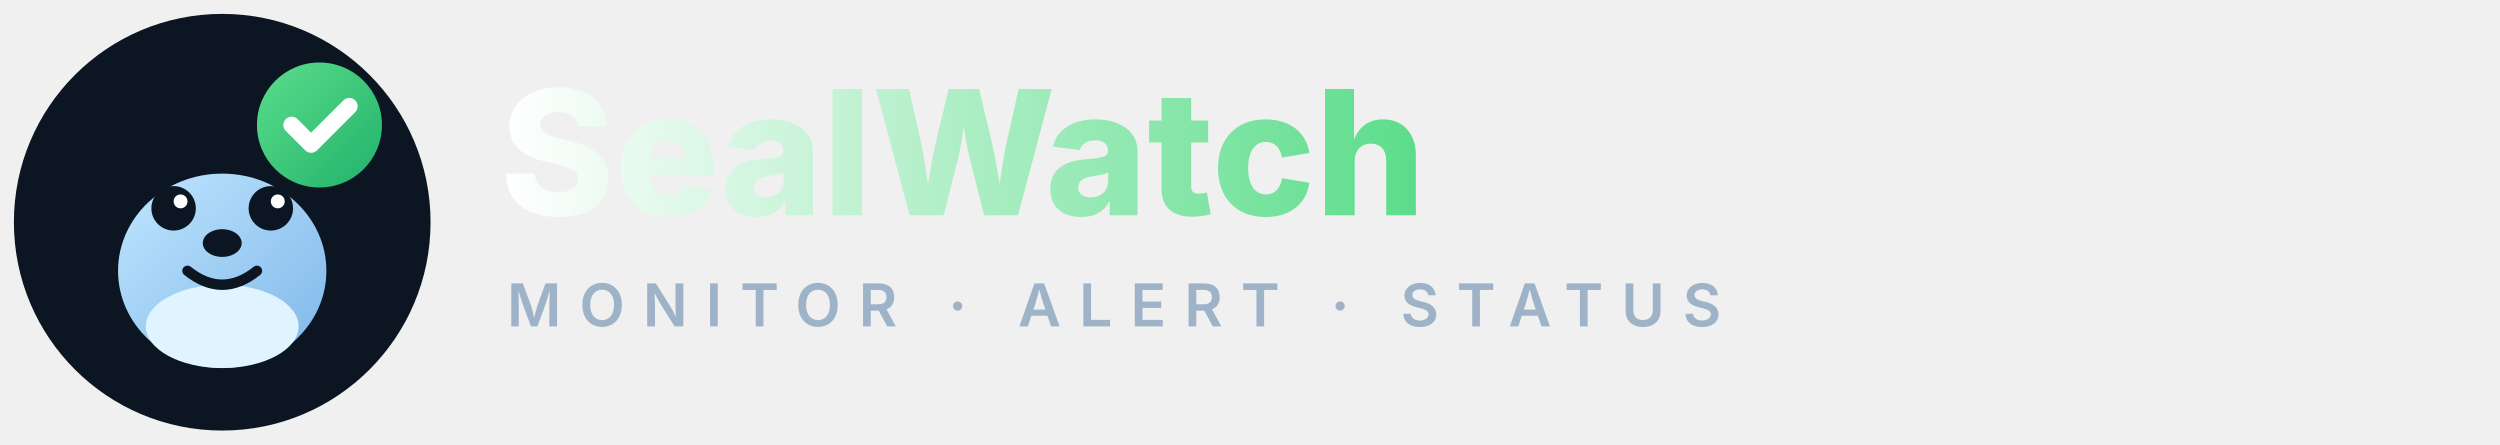
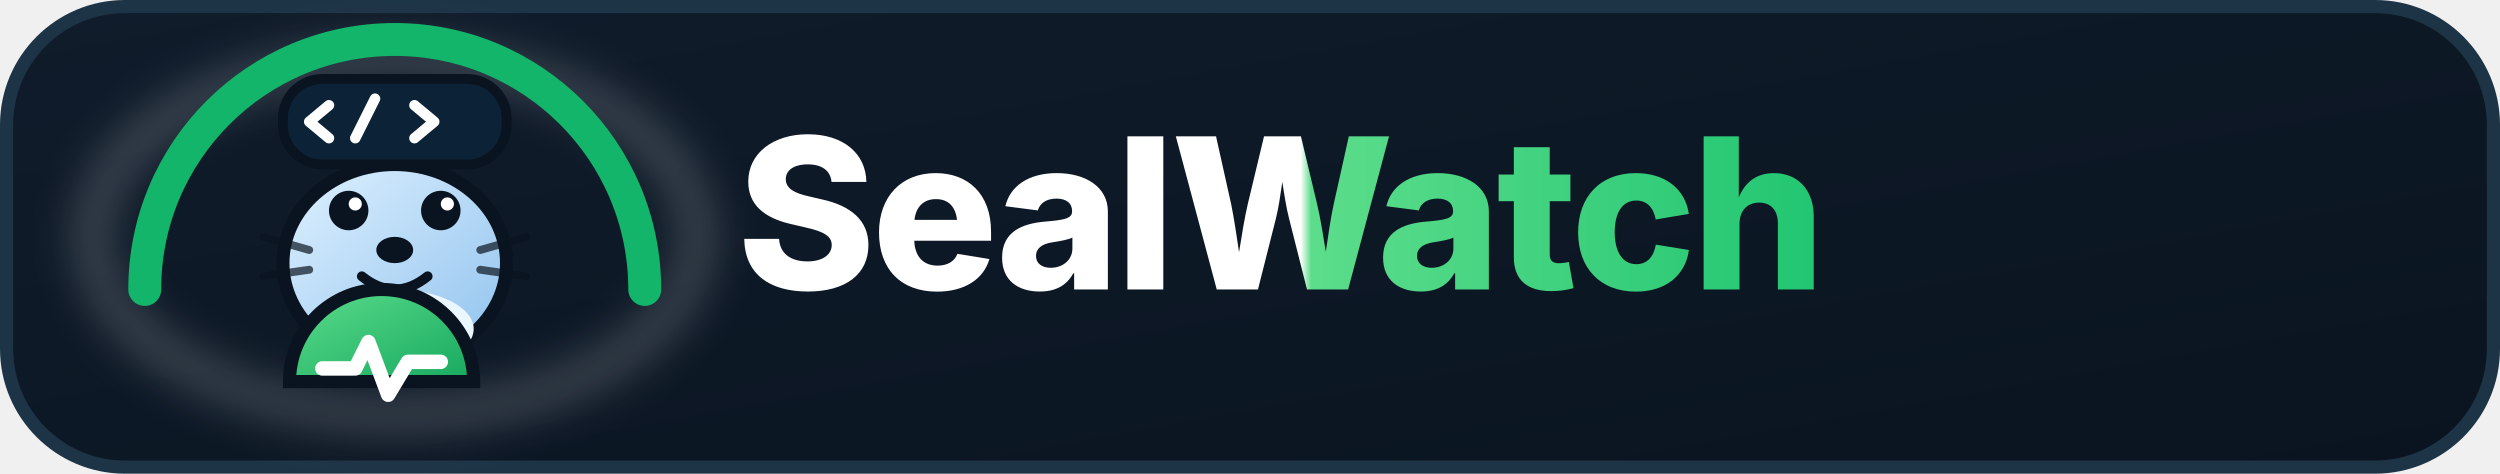
- <svg xmlns="http://www.w3.org/2000/svg" viewBox="0 0 360 64" role="img" aria-label="SealWatch">
+ <svg xmlns="http://www.w3.org/2000/svg" viewBox="0 0 380 72" role="img" aria-label="SealWatch">
  <defs>
+     <linearGradient id="bg" x1="0" y1="0" x2="1" y2="1">
+       <stop offset="0" stop-color="#101c2b" />
+       <stop offset="1" stop-color="#0a1420" />
+     </linearGradient>
    <linearGradient id="fur" x1="0" y1="0" x2="1" y2="1">
-       <stop offset="0" stop-color="#bfe6ff" />
-       <stop offset="1" stop-color="#7fb6e8" />
+       <stop offset="0" stop-color="#dff1ff" />
+       <stop offset="1" stop-color="#8fc2ee" />
    </linearGradient>
-     <linearGradient id="green" x1="0" y1="0" x2="1" y2="1">
+     <linearGradient id="cloud" x1="0" y1="0" x2="1" y2="1">
      <stop offset="0" stop-color="#5cdd8b" />
-       <stop offset="1" stop-color="#20b26b" />
+       <stop offset="1" stop-color="#16a85f" />
    </linearGradient>
    <linearGradient id="word" x1="0" y1="0" x2="1" y2="0">
      <stop offset="0" stop-color="#ffffff" />
-       <stop offset="1" stop-color="#5cdd8b" />
+       <stop offset="0.52" stop-color="#ffffff" />
+       <stop offset="0.53" stop-color="#5cdd8b" />
+       <stop offset="1" stop-color="#22c672" />
    </linearGradient>
+     <filter id="soft" x="-20%" y="-20%" width="140%" height="140%">
+       <feGaussianBlur stdDeviation="3" />
+     </filter>
  </defs>
-   <circle cx="32" cy="32" r="30" fill="#0b1622" />
-   <ellipse cx="32" cy="39" rx="15" ry="14" fill="url(#fur)" />
-   <ellipse cx="32" cy="47" rx="11" ry="6" fill="#dff4ff" />
-   <circle cx="25" cy="30" r="3.2" fill="#0b1622" />
-   <circle cx="39" cy="30" r="3.2" fill="#0b1622" />
-   <circle cx="26" cy="29" r="1" fill="#fff" />
-   <circle cx="40" cy="29" r="1" fill="#fff" />
-   <ellipse cx="32" cy="35" rx="2.8" ry="2" fill="#0b1622" />
-   <path d="M27 39q5 4 10 0" fill="none" stroke="#0b1622" stroke-width="1.5" stroke-linecap="round" />
-   <circle cx="46" cy="18" r="9" fill="url(#green)" />
-   <path d="M42 18l2.8 2.8 5.5 -5.5" fill="none" stroke="#fff" stroke-width="2.4" stroke-linecap="round" stroke-linejoin="round" />
-   <text x="72" y="31" font-family="Inter, ui-sans-serif, system-ui, -apple-system, 'Segoe UI', sans-serif" font-size="25" font-weight="800" fill="url(#word)">SealWatch</text>
-   <text x="73" y="47" font-family="Inter, ui-sans-serif, system-ui, -apple-system, 'Segoe UI', sans-serif" font-size="8.5" font-weight="600" letter-spacing="2.6" fill="#9fb3c8">MONITOR · ALERT · STATUS</text>
+   <rect x="1" y="1" width="378" height="70" rx="18" fill="url(#bg)" stroke="#1d3346" stroke-width="2" />
+   <ellipse cx="60" cy="36" rx="46" ry="27" fill="none" stroke="#ffffff" stroke-opacity=".18" stroke-width="6" filter="url(#soft)" />
+   <path d="M22 44a38 38 0 1 1 76 0" fill="none" stroke="#12b56a" stroke-width="5" stroke-linecap="round" />
+   <ellipse cx="60" cy="40" rx="17" ry="15" fill="url(#fur)" stroke="#0a1420" stroke-width="2" />
+   <ellipse cx="60" cy="50" rx="12" ry="6" fill="#eaf7ff" />
+   <circle cx="53" cy="32" r="3" fill="#0a1420" />
+   <circle cx="67" cy="32" r="3" fill="#0a1420" />
+   <circle cx="54" cy="31" r="1" fill="#fff" />
+   <circle cx="68" cy="31" r="1" fill="#fff" />
+   <ellipse cx="60" cy="38" rx="2.8" ry="2" fill="#0a1420" />
+   <path d="M55 42q5 4 10 0" fill="none" stroke="#0a1420" stroke-width="1.5" stroke-linecap="round" />
+   <path d="M47 38l-7 -2M47 41l-7 1M73 38l7 -2M73 41l7 1" stroke="#0a1420" stroke-width="1.2" stroke-linecap="round" opacity=".7" />
+   <path d="M44 58a14 14 0 0 1 28 0z" fill="url(#cloud)" stroke="#0a1420" stroke-width="2" />
+   <path d="M49 56h5l2 -4 3 8 3 -5h5" fill="none" stroke="#fff" stroke-width="2.2" stroke-linecap="round" stroke-linejoin="round" />
+   <rect x="43" y="12" width="34" height="13" rx="6" fill="#0c2237" stroke="#0a1420" stroke-width="1.5" />
+   <path d="M50 16l-3 2.5 3 2.5M63 16l3 2.5 -3 2.5M57 15l-3 6" fill="none" stroke="#fff" stroke-width="1.6" stroke-linecap="round" stroke-linejoin="round" />
+   <text x="112" y="44" font-family="Inter, ui-sans-serif, system-ui, -apple-system, 'Segoe UI', sans-serif" font-size="32" font-weight="800" letter-spacing="-0.02em" fill="url(#word)">SealWatch</text>
</svg>
